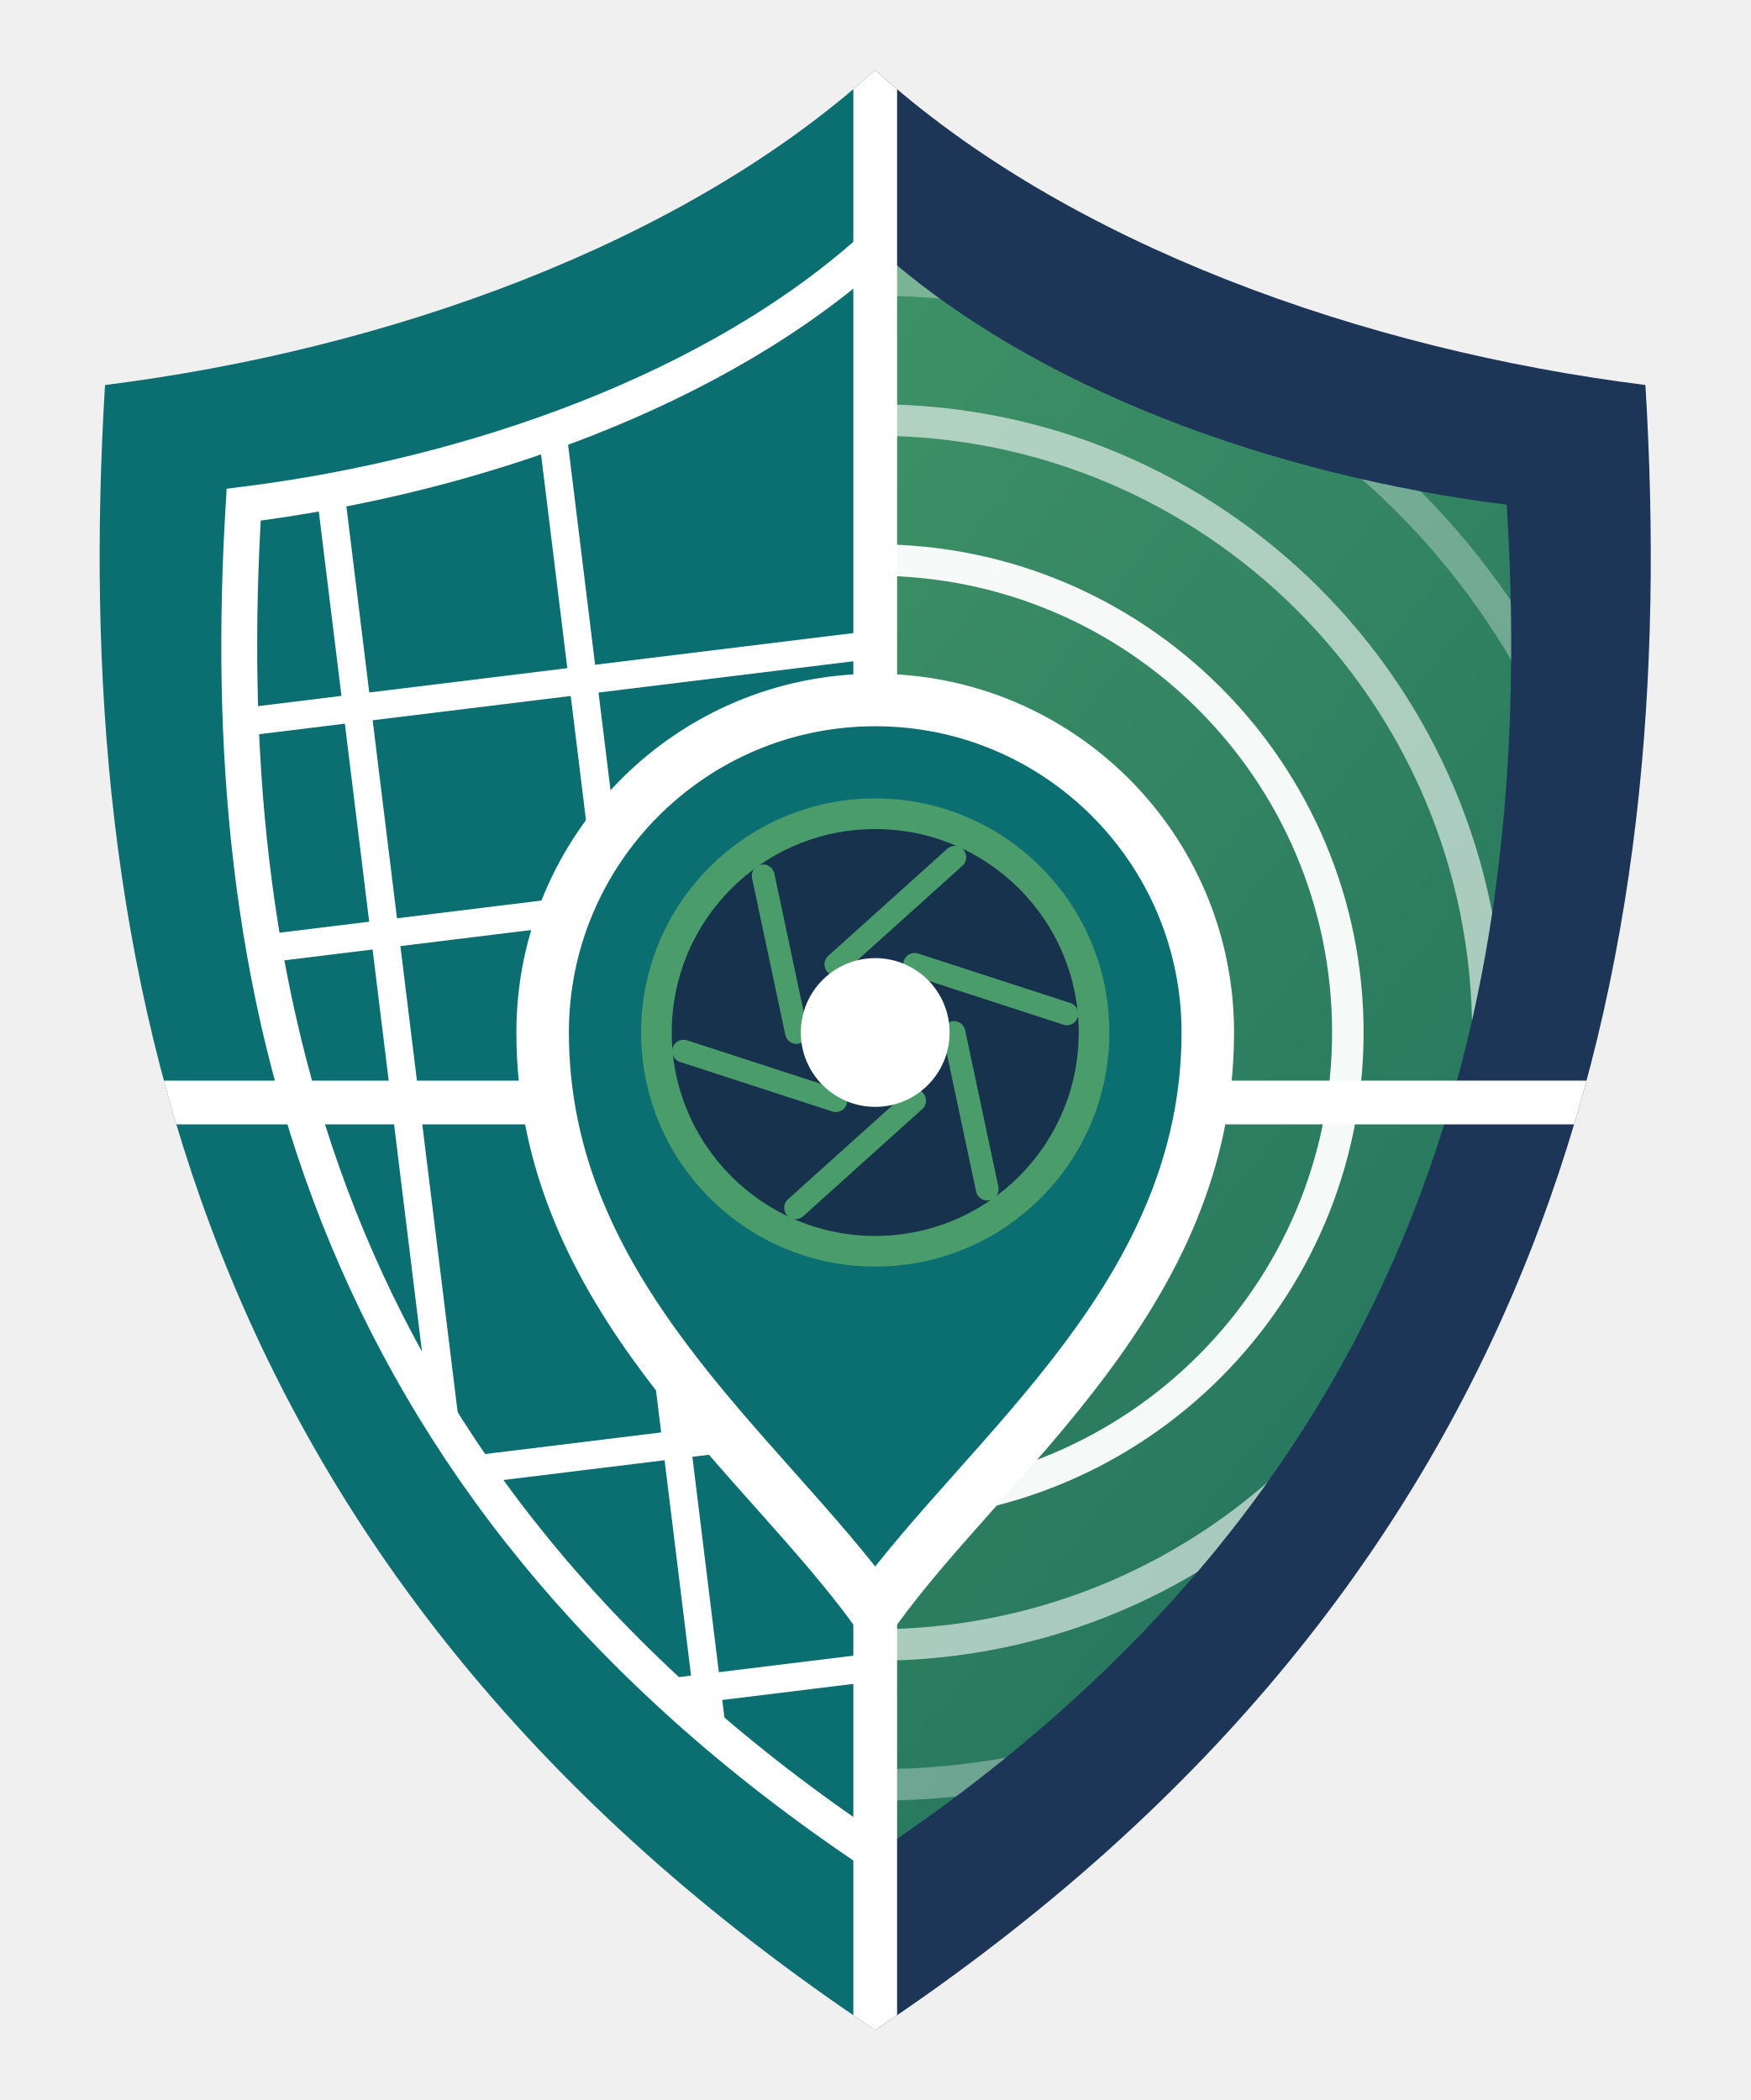
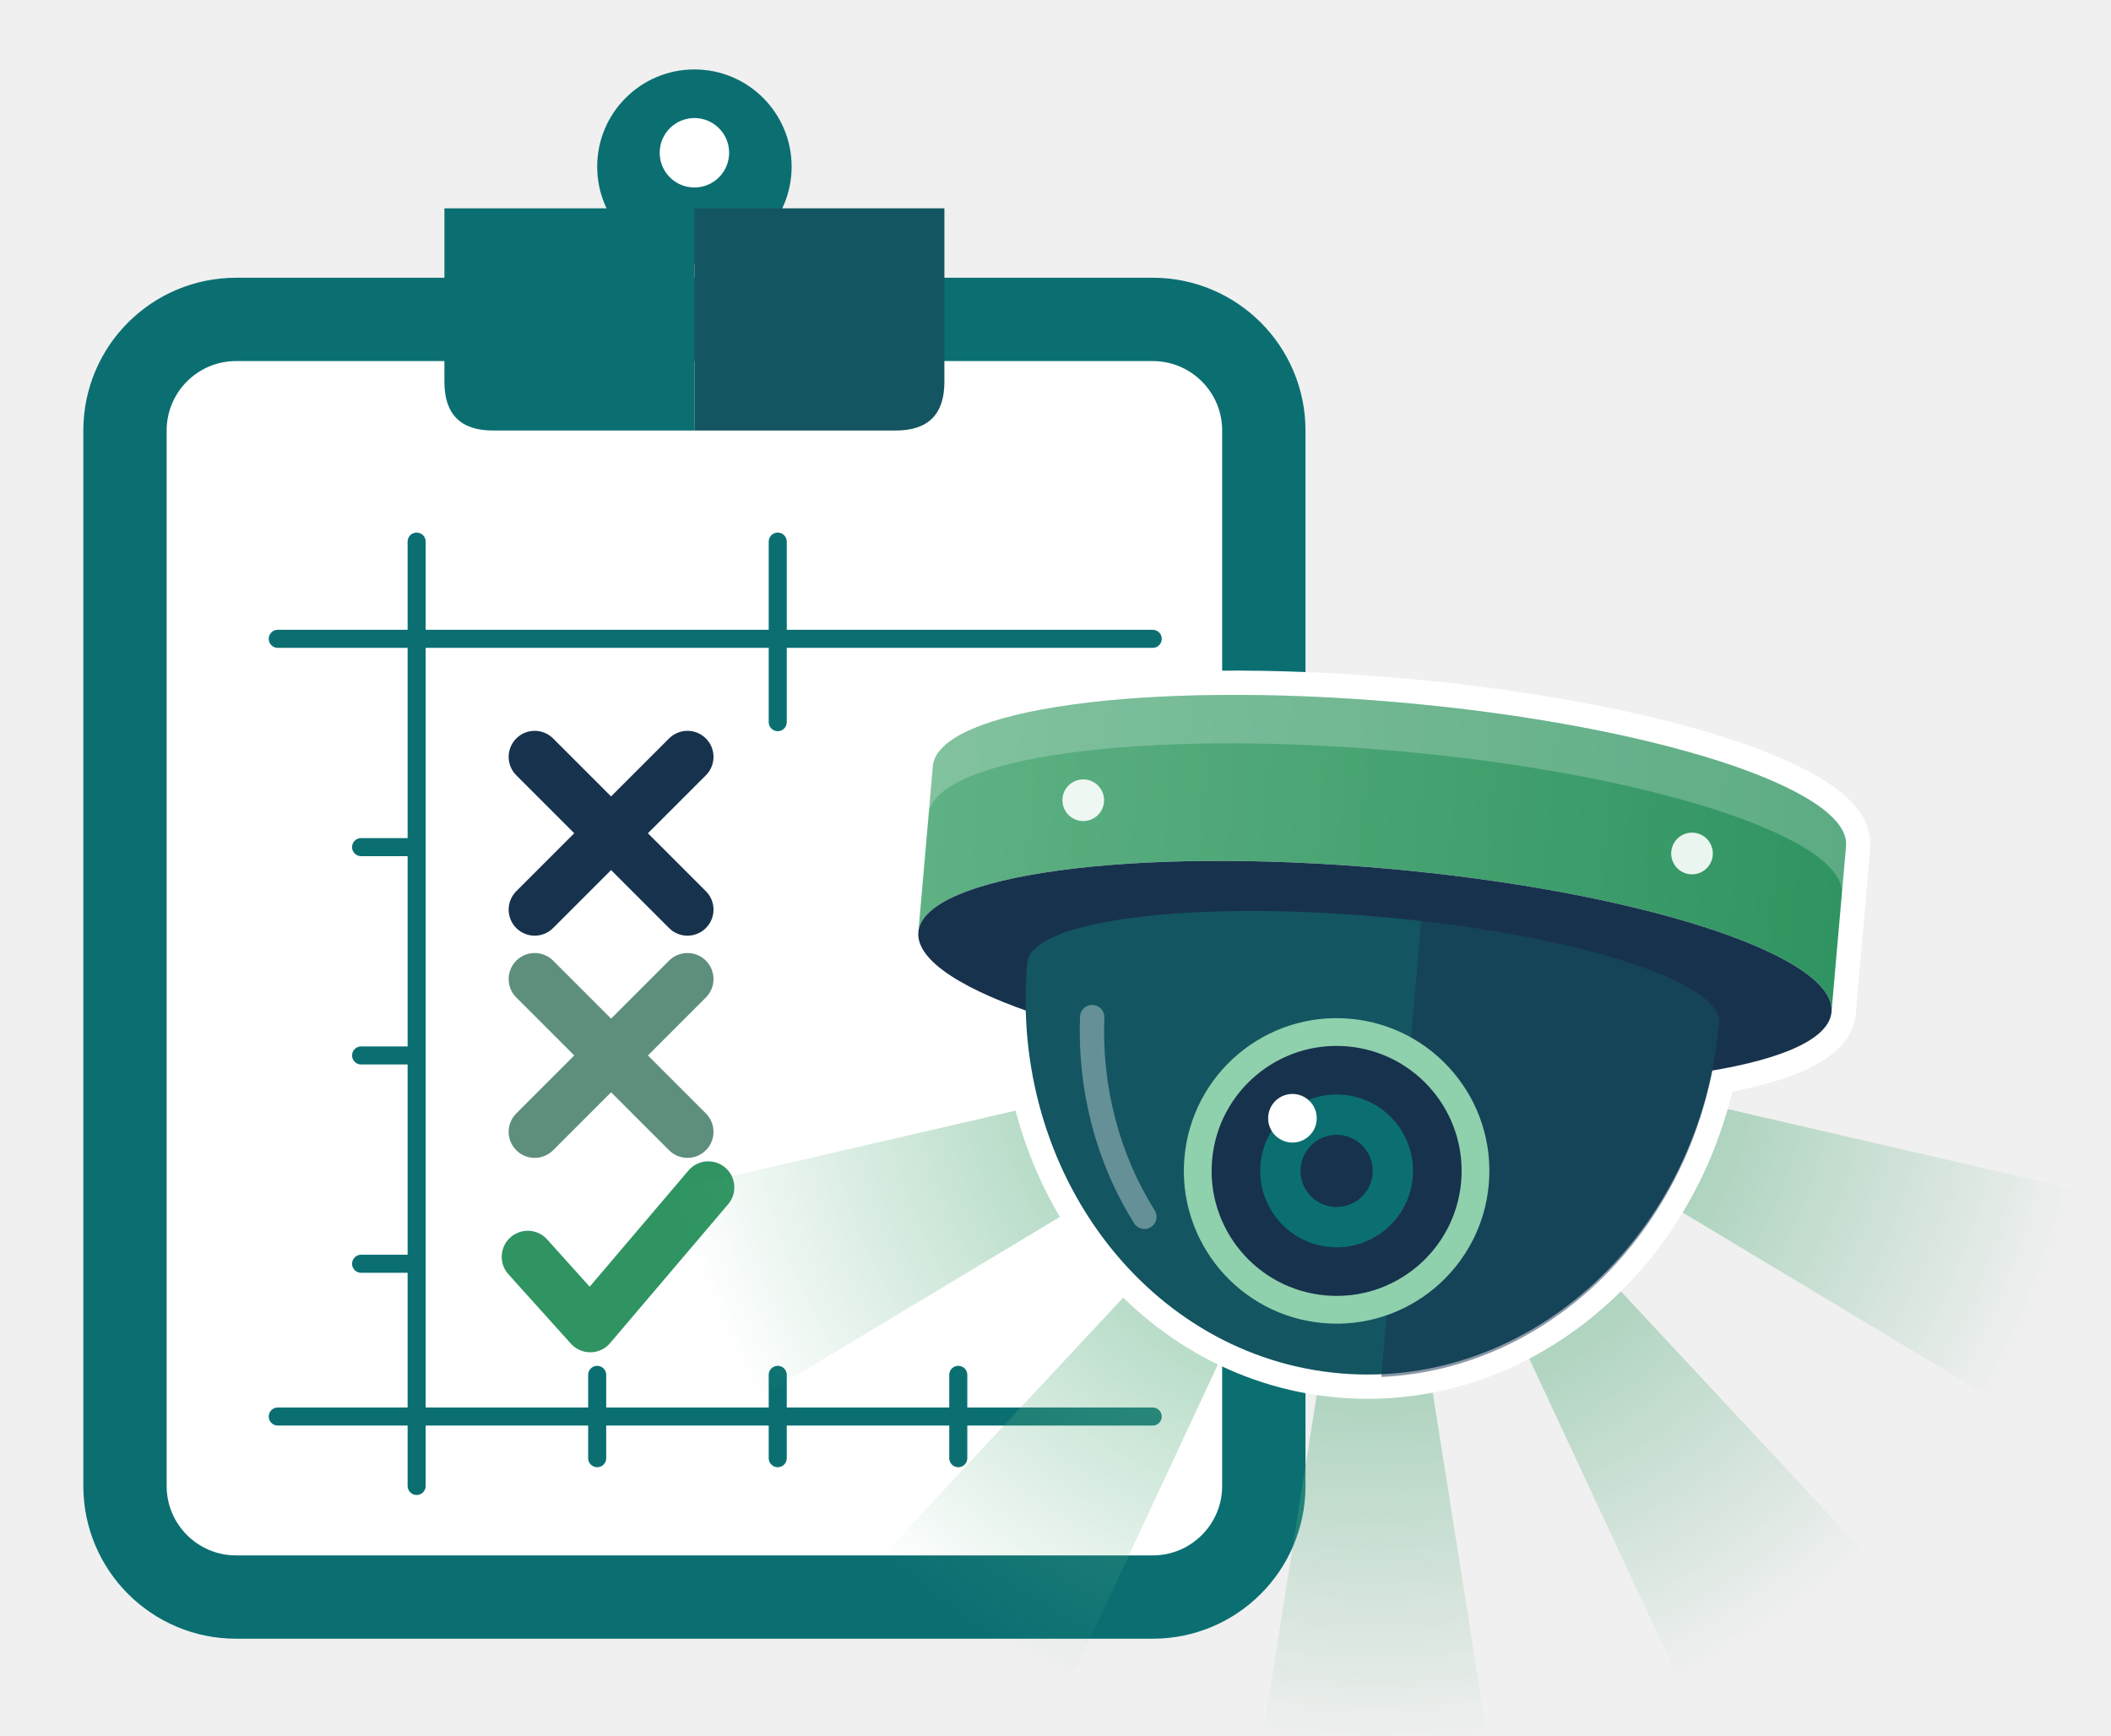
- <svg xmlns="http://www.w3.org/2000/svg" viewBox="0 0 200 240" width="200" height="240" role="img" aria-label="PhySec">
+ <svg xmlns="http://www.w3.org/2000/svg" viewBox="0 0 304 250" width="304" height="250" role="img" aria-label="PhySec">
  <defs>
-     <linearGradient id="pg" x1="0" y1="0" x2="1" y2="1">
-       <stop offset="0" stop-color="#4a9d6a" />
-       <stop offset="1" stop-color="#1f6f5c" />
+     <linearGradient id="cg" x1="0" y1="0" x2="1" y2="0">
+       <stop offset="0" stop-color="#5fb184" />
+       <stop offset="1" stop-color="#2f9461" />
    </linearGradient>
-     <clipPath id="ps">
-       <path d="M100 8 C78 28 44 40 12 44 C8 110 22 180 100 232 C178 180 192 110 188 44 C156 40 122 28 100 8 Z" />
-     </clipPath>
-     <clipPath id="pi">
-       <path d="M100 8 C78 28 44 40 12 44 C8 110 22 180 100 232 C178 180 192 110 188 44 C156 40 122 28 100 8 Z" transform="translate(100 120) scale(.82) translate(-100 -120)" />
-     </clipPath>
-     <clipPath id="pl">
-       <rect x="0" y="0" width="100" height="240" />
-     </clipPath>
-     <clipPath id="pr">
-       <rect x="100" y="0" width="100" height="240" />
-     </clipPath>
+     <radialGradient id="rg" gradientUnits="userSpaceOnUse" cx="198" cy="148" r="104">
+       <stop offset=".45" stop-color="#5fb184" stop-opacity=".5" />
+       <stop offset="1" stop-color="#5fb184" stop-opacity="0" />
+     </radialGradient>
  </defs>
-   <g clip-path="url(#ps)">
-     <rect x="0" y="0" width="100" height="240" fill="#0b6f72" />
-     <rect x="100" y="0" width="100" height="240" fill="#1d3557" />
+   <circle cx="100" cy="24" r="14" fill="#0b6f72" />
+   <circle cx="100" cy="22" r="5" fill="#fff" />
+   <rect x="18" y="46" width="164" height="184" rx="16" fill="#fff" stroke="#0b6f72" stroke-width="12" />
+   <path d="M64 30 H100 V62 H71 Q64 62 64 55 Z" fill="#0b6f72" />
+   <path d="M100 30 H136 V55 Q136 62 129 62 H100 Z" fill="#135560" />
+   <g fill="none" stroke="#0b6f72" stroke-width="2.6" stroke-linecap="round">
+     <path d="M40 92 H166 M60 78 V214 M40 204 H166 M112 78 V104 M52 122 H60 M52 152 H60 M52 182 H60 M86 198 V210 M112 198 V210 M138 198 V210" />
  </g>
-   <g clip-path="url(#pr)">
-     <path d="M100 8 C78 28 44 40 12 44 C8 110 22 180 100 232 C178 180 192 110 188 44 C156 40 122 28 100 8 Z" transform="translate(100 120) scale(.82) translate(-100 -120)" fill="url(#pg)" />
+   <g fill="none" stroke-width="7.5" stroke-linecap="round" stroke-linejoin="round">
+     <path d="M77 109 L99 131 M99 109 L77 131" stroke="#17324d" />
+     <path d="M77 141 L99 163 M99 141 L77 163" stroke="#5d8f7c" />
+     <path d="M76 181 L85 191 L102 171" stroke="#2f9461" />
  </g>
-   <g clip-path="url(#pl)">
-     <g clip-path="url(#pi)">
-       <g fill="none" stroke="#fff" stroke-width="3.2" transform="rotate(-7 100 120)">
-         <path d="M46 0 V240 M72 0 V240 M0 74 H110 M0 100 H110 M0 162 H110 M0 190 H110" />
-       </g>
+   <g fill="url(#rg)">
+     <path d="M198 148 L299.33 171.39 A104 104 0 0 1 287.15 201.56 Z" />
+     <path d="M198 148 L268.93 224.06 A104 104 0 0 1 241.95 242.26 Z" />
+     <path d="M198 148 L214.27 250.72 A104 104 0 0 1 181.73 250.72 Z" />
+     <path d="M198 148 L154.05 242.26 A104 104 0 0 1 127.07 224.06 Z" />
+     <path d="M198 148 L108.85 201.56 A104 104 0 0 1 96.67 171.39 Z" />
+   </g>
+   <g transform="rotate(5 198 140)">
+     <g fill="#fff" stroke="#fff" stroke-width="7" stroke-linejoin="round">
+       <path d="M132 140 V116 A66 15 0 0 1 264 116 V140 A66 15 0 0 0 132 140 Z" />
+       <ellipse cx="198" cy="140" rx="66" ry="15" />
+       <path d="M148 143 A50 11 0 0 1 248 143 A50 55 0 0 1 148 143 Z" />
    </g>
-     <path d="M100 8 C78 28 44 40 12 44 C8 110 22 180 100 232 C178 180 192 110 188 44 C156 40 122 28 100 8 Z" transform="translate(100 120) scale(.82) translate(-100 -120)" fill="none" stroke="#fff" stroke-width="5" />
+     <path d="M132 140 V116 A66 15 0 0 1 264 116 V140 A66 15 0 0 0 132 140 Z" fill="url(#cg)" />
+     <path d="M132 123 V116 A66 15 0 0 1 264 116 V123 A66 15 0 0 0 132 123 Z" fill="#fff" opacity=".22" />
+     <ellipse cx="198" cy="140" rx="66" ry="15" fill="#17324d" />
+     <circle cx="154" cy="119" r="3" fill="#fff" opacity=".9" />
+     <circle cx="242" cy="119" r="3" fill="#fff" opacity=".9" />
+     <path d="M148 143 A50 11 0 0 1 248 143 A50 55 0 0 1 148 143 Z" fill="#135560" />
+     <path d="M204 132 A50 11 0 0 1 248 143 A50 55 0 0 1 204 198 Z" fill="#17324d" opacity=".5" />
+     <path d="M158 150 A44 48 0 0 0 168 178" fill="none" stroke="#fff" stroke-width="3.5" stroke-linecap="round" opacity=".35" />
+     <circle cx="195" cy="169" r="20" fill="#17324d" stroke="#8fd0ad" stroke-width="4" />
+     <circle cx="195" cy="169" r="11" fill="#0b6f72" />
+     <circle cx="195" cy="169" r="5.2" fill="#17324d" />
+     <circle cx="188" cy="162" r="3.5" fill="#fff" />
  </g>
-   <g clip-path="url(#ps)" stroke="#fff" stroke-width="5">
-     <path d="M100 0 V240 M0 126 H200" />
-   </g>
-   <g clip-path="url(#pr)">
-     <g clip-path="url(#pi)">
-       <g fill="none" stroke="#fff" stroke-width="3.6">
-         <circle cx="100" cy="118" r="54" opacity=".95" />
-         <circle cx="100" cy="118" r="70" opacity=".6" />
-         <circle cx="100" cy="118" r="86" opacity=".32" />
-       </g>
-     </g>
-   </g>
-   <path d="M100 184 C87 166 62 148 62 118 A38 38 0 0 1 138 118 C138 148 113 166 100 184 Z" fill="#0b6f72" stroke="#fff" stroke-width="6" stroke-linejoin="round" />
-   <circle cx="100" cy="118" r="25" fill="#17324d" stroke="#4a9d6a" stroke-width="3.5" />
-   <g stroke="#4a9d6a" stroke-width="2.6" stroke-linecap="round">
-     <path d="M109 118 L112.8 135.9" />
-     <path d="M104.5 125.79 L90.9 138.03" />
-     <path d="M95.5 125.79 L78.1 120.13" />
-     <path d="M91 118 L87.2 100.1" />
-     <path d="M95.5 110.21 L109.1 97.97" />
-     <path d="M104.5 110.21 L121.9 115.87" />
-   </g>
-   <circle cx="100" cy="118" r="8.5" fill="#fff" />
</svg>
